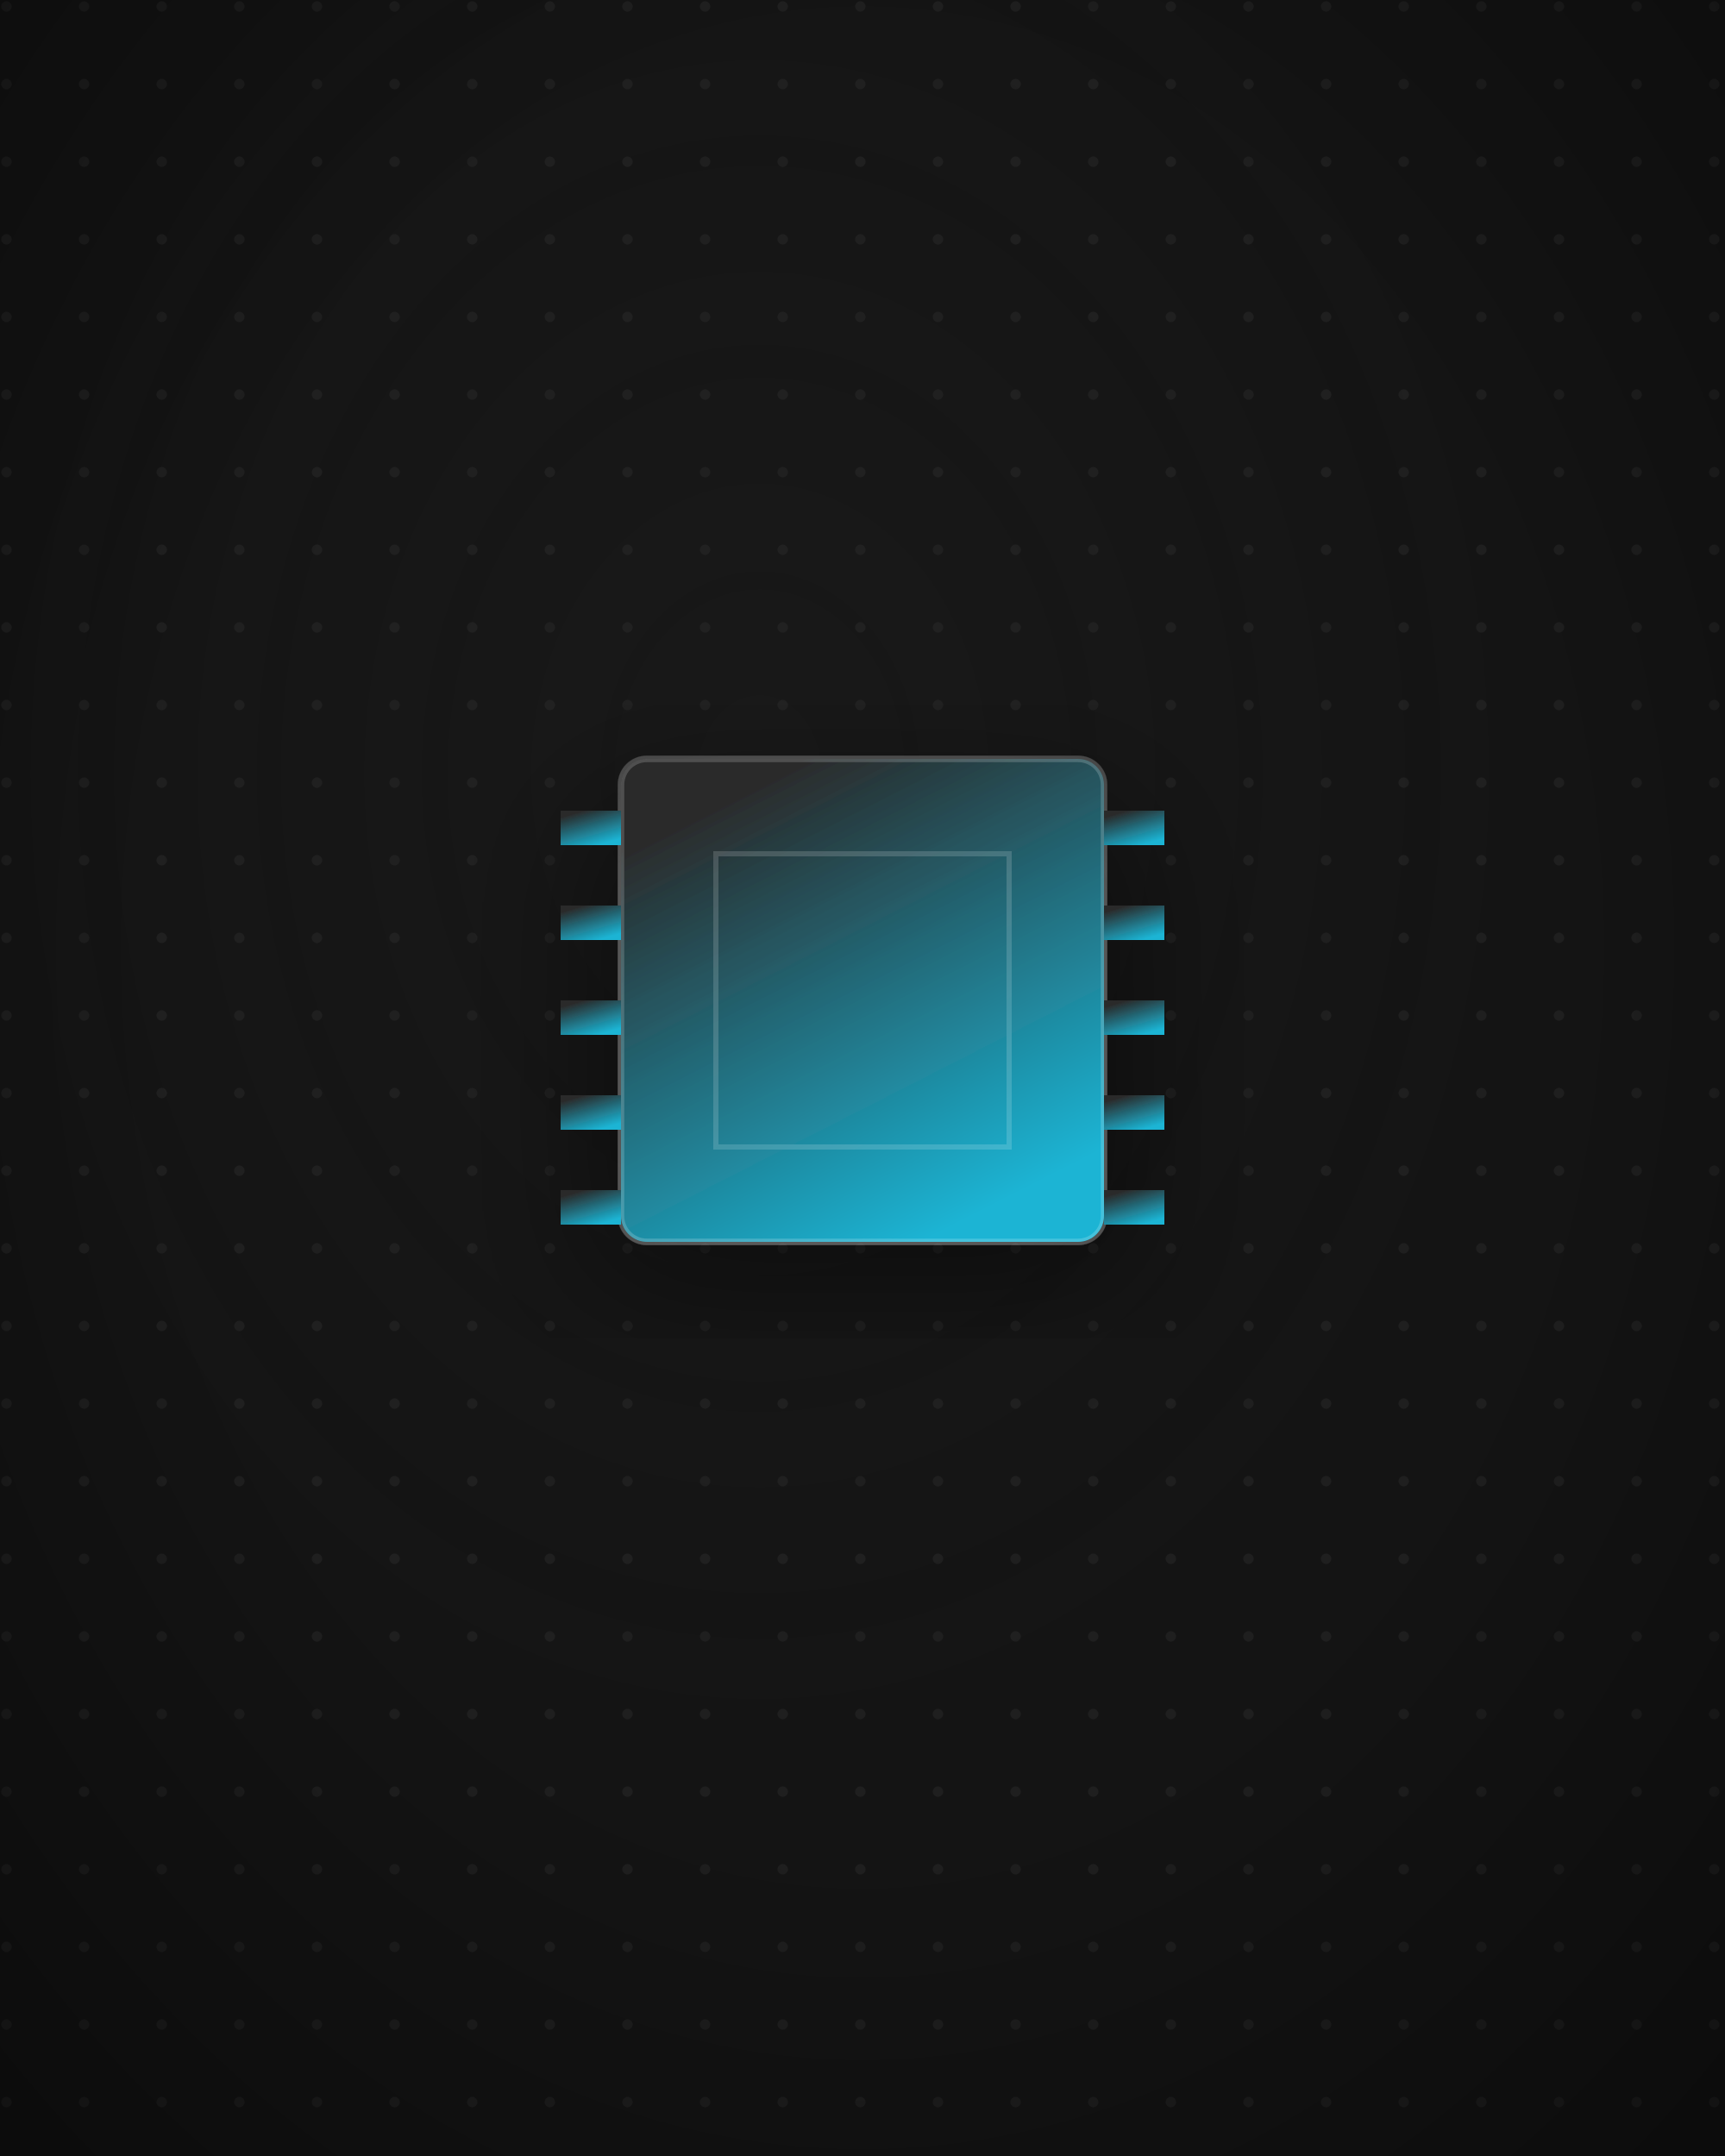
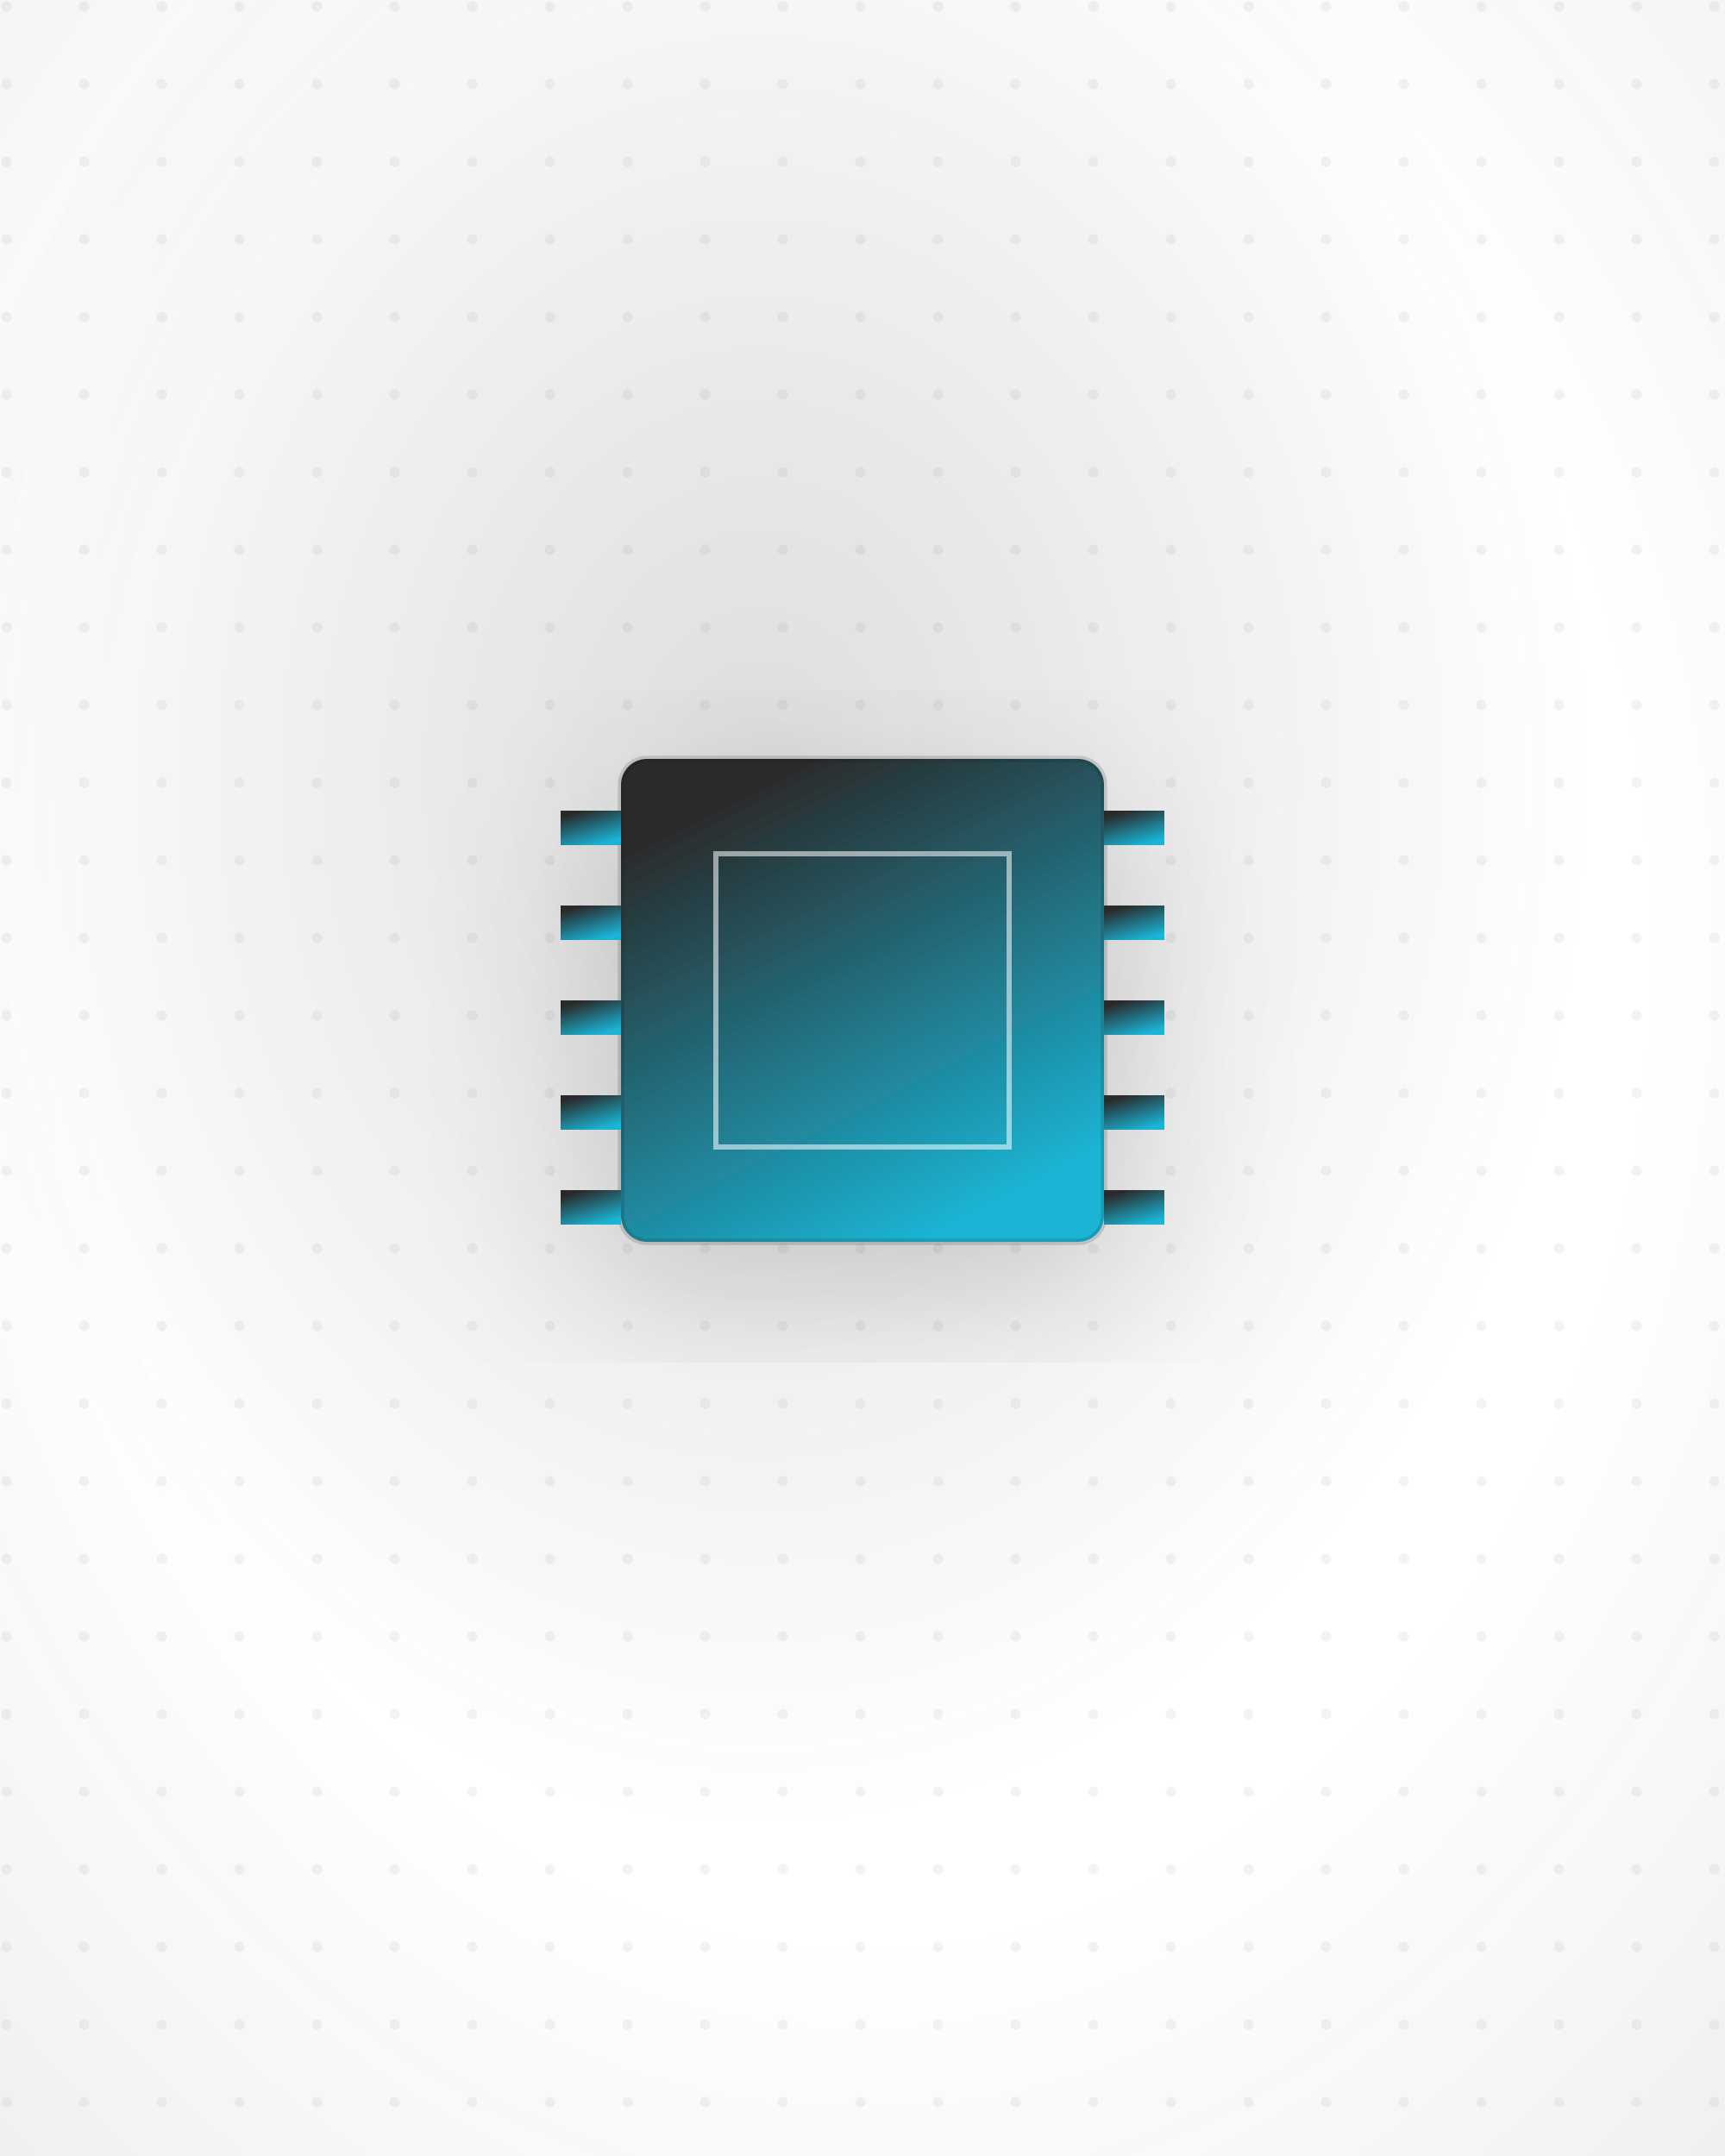
<svg xmlns="http://www.w3.org/2000/svg" viewBox="0 0 400 500" width="400" height="500" role="img" aria-label="FR-4 Double-Sided PCB Blank (100×160mm)">
  <defs>
    <linearGradient id="accent" gradientTransform="rotate(63 .5 .5)">
      <stop offset="0" stop-color="#2A2A2A" />
      <stop offset="1" stop-color="#1BB4D4" />
    </linearGradient>
    <radialGradient id="glow" cx="44%" cy="36%" r="75%">
-       <stop offset="0" stop-color="#2A2A2A" stop-opacity=".22" />
-       <stop offset="60%" stop-color="#2A2A2A" stop-opacity="0" />
+       <stop offset="0" stop-color="#2A2A2A" stop-opacity=".16" />
+       <stop offset="65%" stop-color="#2A2A2A" stop-opacity="0" />
    </radialGradient>
-     <radialGradient id="vig" cx="50%" cy="44%" r="75%">
-       <stop offset="55%" stop-color="#000" stop-opacity="0" />
-       <stop offset="100%" stop-color="#000" stop-opacity=".42" />
+     <radialGradient id="vig" cx="50%" cy="44%" r="78%">
+       <stop offset="58%" stop-color="#101314" stop-opacity="0" />
+       <stop offset="100%" stop-color="#101314" stop-opacity=".07" />
    </radialGradient>
    <pattern id="dots" width="18" height="18" patternUnits="userSpaceOnUse">
-       <circle cx="1.5" cy="1.5" r="1.2" fill="#ffffff" fill-opacity=".05" />
+       <circle cx="1.5" cy="1.5" r="1.2" fill="#101314" fill-opacity=".05" />
    </pattern>
-     <filter id="soft" x="-20%" y="-20%" width="140%" height="140%">
-       <feDropShadow dx="0" dy="10" stdDeviation="16" flood-color="#000" flood-opacity=".45" />
+     <filter id="soft" x="-25%" y="-25%" width="150%" height="150%">
+       <feDropShadow dx="0" dy="12" stdDeviation="18" flood-color="#101314" flood-opacity=".16" />
    </filter>
  </defs>
-   <rect width="400" height="500" fill="#141414" />
+   <rect width="400" height="500" fill="#FFFFFF" />
  <rect width="400" height="500" fill="url(#dots)" />
  <rect width="400" height="500" fill="url(#glow)" />
  <g filter="url(#soft)" transform="translate(200 232) scale(1.0) translate(-200 -232)">
-     <rect fill="url(#accent)" stroke="rgba(255,255,255,.18)" stroke-width="1.5" x="144" y="176" rx="6" width="112" height="112" />
-     <rect stroke="rgba(255,255,255,.16)" fill="none" stroke-width="1.2" x="166" y="198" width="68" height="68" />
+     <rect fill="url(#accent)" stroke="rgba(16,19,20,.14)" stroke-width="1.5" x="144" y="176" rx="6" width="112" height="112" />
+     <rect stroke="rgba(255,255,255,.55)" fill="none" stroke-width="1.2" x="166" y="198" width="68" height="68" />
    <rect fill="url(#accent)" x="130" y="188" width="14" height="8" />
    <rect fill="url(#accent)" x="256" y="188" width="14" height="8" />
    <rect fill="url(#accent)" x="130" y="210" width="14" height="8" />
    <rect fill="url(#accent)" x="256" y="210" width="14" height="8" />
    <rect fill="url(#accent)" x="130" y="232" width="14" height="8" />
    <rect fill="url(#accent)" x="256" y="232" width="14" height="8" />
    <rect fill="url(#accent)" x="130" y="254" width="14" height="8" />
    <rect fill="url(#accent)" x="256" y="254" width="14" height="8" />
    <rect fill="url(#accent)" x="130" y="276" width="14" height="8" />
    <rect fill="url(#accent)" x="256" y="276" width="14" height="8" />
  </g>
  <rect width="400" height="500" fill="url(#vig)" />
</svg>
